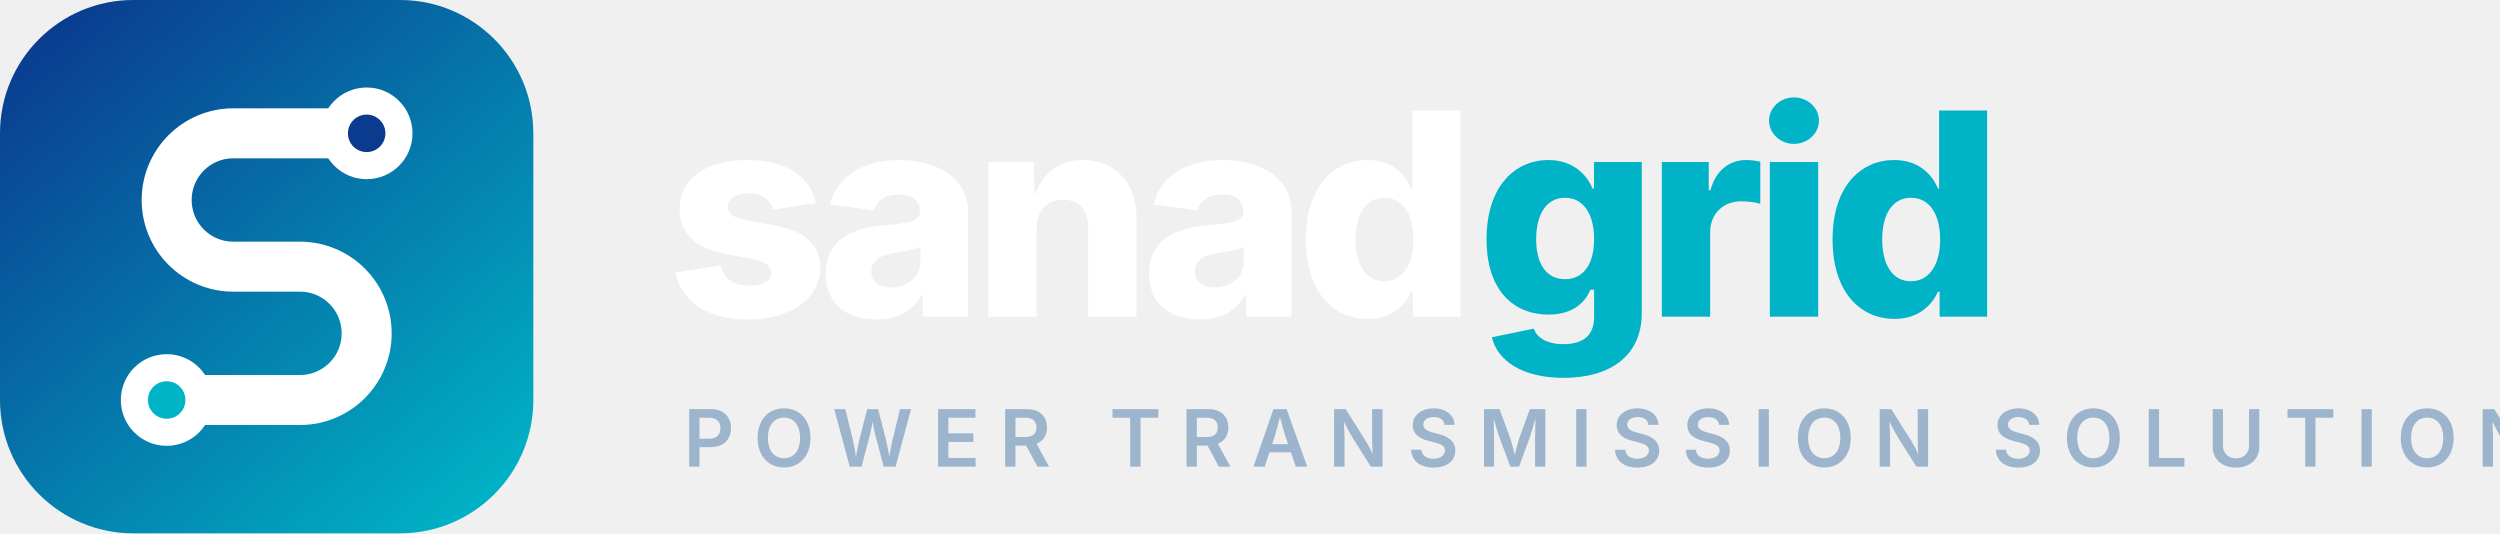
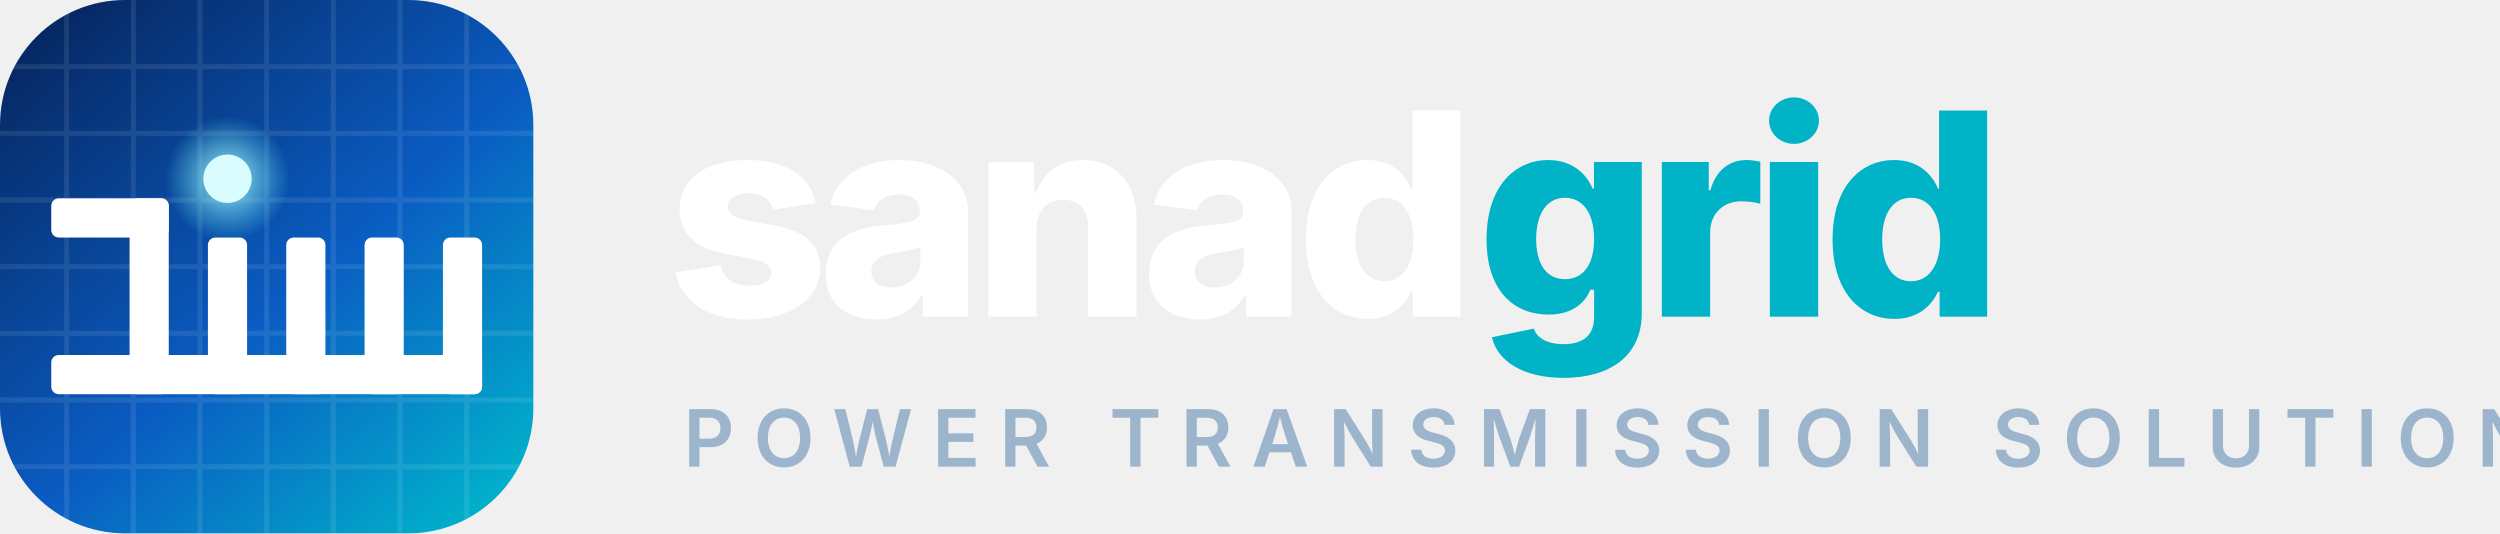
<svg xmlns="http://www.w3.org/2000/svg" viewBox="0 0 300 64" role="img" aria-label="SanadGrid">
  <defs>
-     <linearGradient id="g" x1="6" y1="2" x2="58" y2="62" gradientUnits="userSpaceOnUse">
-       <stop stop-color="#0A3B8F" />
-       <stop offset="1" stop-color="#00B3C6" />
+     <linearGradient id="sg-bg" x1="4" y1="0" x2="60" y2="64" gradientUnits="userSpaceOnUse">
+       <stop stop-color="#06245C" />
+       <stop offset=".55" stop-color="#0A5CC2" />
+       <stop offset="1" stop-color="#00B8CC" />
    </linearGradient>
+     <radialGradient id="sg-glow">
+       <stop stop-color="#B6FBFF" stop-opacity=".95" />
+       <stop offset="1" stop-color="#5FE6F0" stop-opacity="0" />
+     </radialGradient>
+     <clipPath id="sg-clip">
+       <rect width="64" height="64" rx="15" />
+     </clipPath>
  </defs>
-   <rect width="64" height="64" rx="16" fill="url(#g)" />
-   <path d="M44 16H28a8 8 0 0 0 0 16h8a8 8 0 0 1 0 16H20" fill="none" stroke="#fff" stroke-width="6" stroke-linecap="round" stroke-linejoin="round" />
-   <circle cx="44" cy="16" r="5.5" fill="#fff" />
-   <circle cx="44" cy="16" r="2.25" fill="#0A3B8F" />
-   <circle cx="20" cy="48" r="5.5" fill="#fff" />
-   <circle cx="20" cy="48" r="2.25" fill="#00B3C6" />
+   <rect width="64" height="64" rx="15" fill="url(#sg-bg)" />
+   <path d="M8 0V64M0 8H64M16 0V64M0 16H64M24 0V64M0 24H64M32 0V64M0 32H64M40 0V64M0 40H64M48 0V64M0 48H64M56 0V64M0 56H64" clip-path="url(#sg-clip)" stroke="#fff" stroke-opacity=".09" stroke-width=".6" fill="none" />
+   <g fill="#fff">
+     <rect x="6.15" y="42.6" width="51.7" height="4.7" rx="0.9" />
+     <rect x="15.55" y="23.8" width="4.7" height="23.5" rx="0.9" />
+     <rect x="6.15" y="23.8" width="14.1" height="4.7" rx="0.9" />
+     <rect x="24.95" y="28.5" width="4.7" height="18.8" rx="0.9" />
+     <rect x="34.35" y="28.5" width="4.7" height="18.8" rx="0.9" />
+     <rect x="43.75" y="28.5" width="4.7" height="18.8" rx="0.9" />
+     <rect x="53.15" y="28.5" width="4.7" height="18.8" rx="0.9" />
+   </g>
+   <circle cx="27.3" cy="21.45" r="7.5" fill="url(#sg-glow)" />
+   <circle cx="27.3" cy="21.45" r="2.9" fill="#D9FDFF" />
  <text x="80" y="38" font-family="Inter, 'Segoe UI', Arial, sans-serif" font-size="34" font-weight="800" letter-spacing="-1.4" fill="#FFFFFF">sanad<tspan fill="#00B3C6">grid</tspan>
  </text>
  <text x="82" y="56" font-family="Inter, 'Segoe UI', Arial, sans-serif" font-size="9.5" font-weight="600" letter-spacing="2.3" fill="#9DB5CC">POWER TRANSMISSION SOLUTIONS</text>
</svg>
